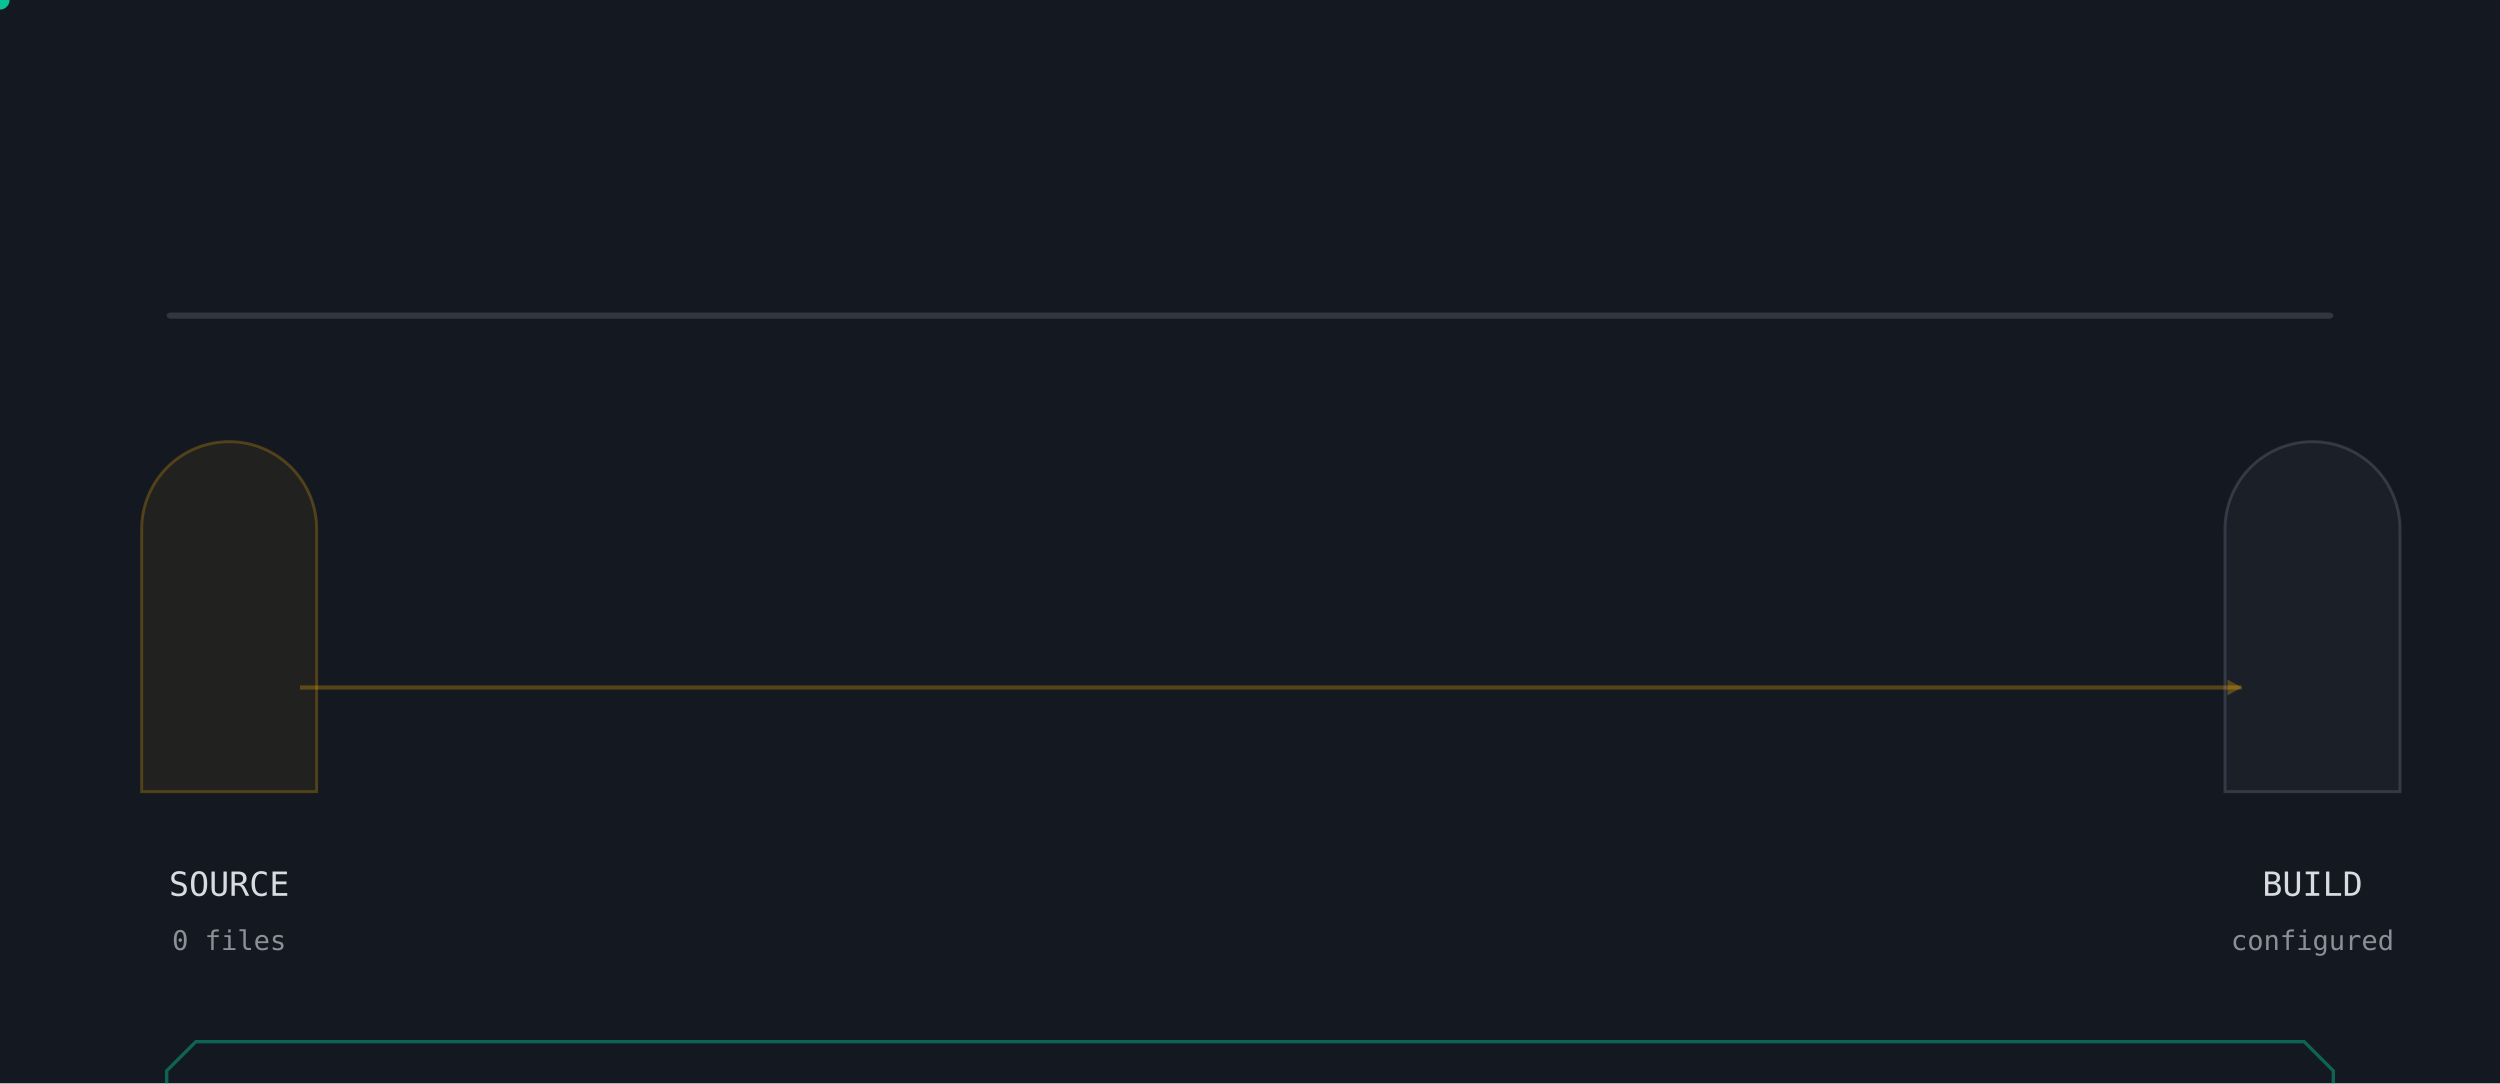
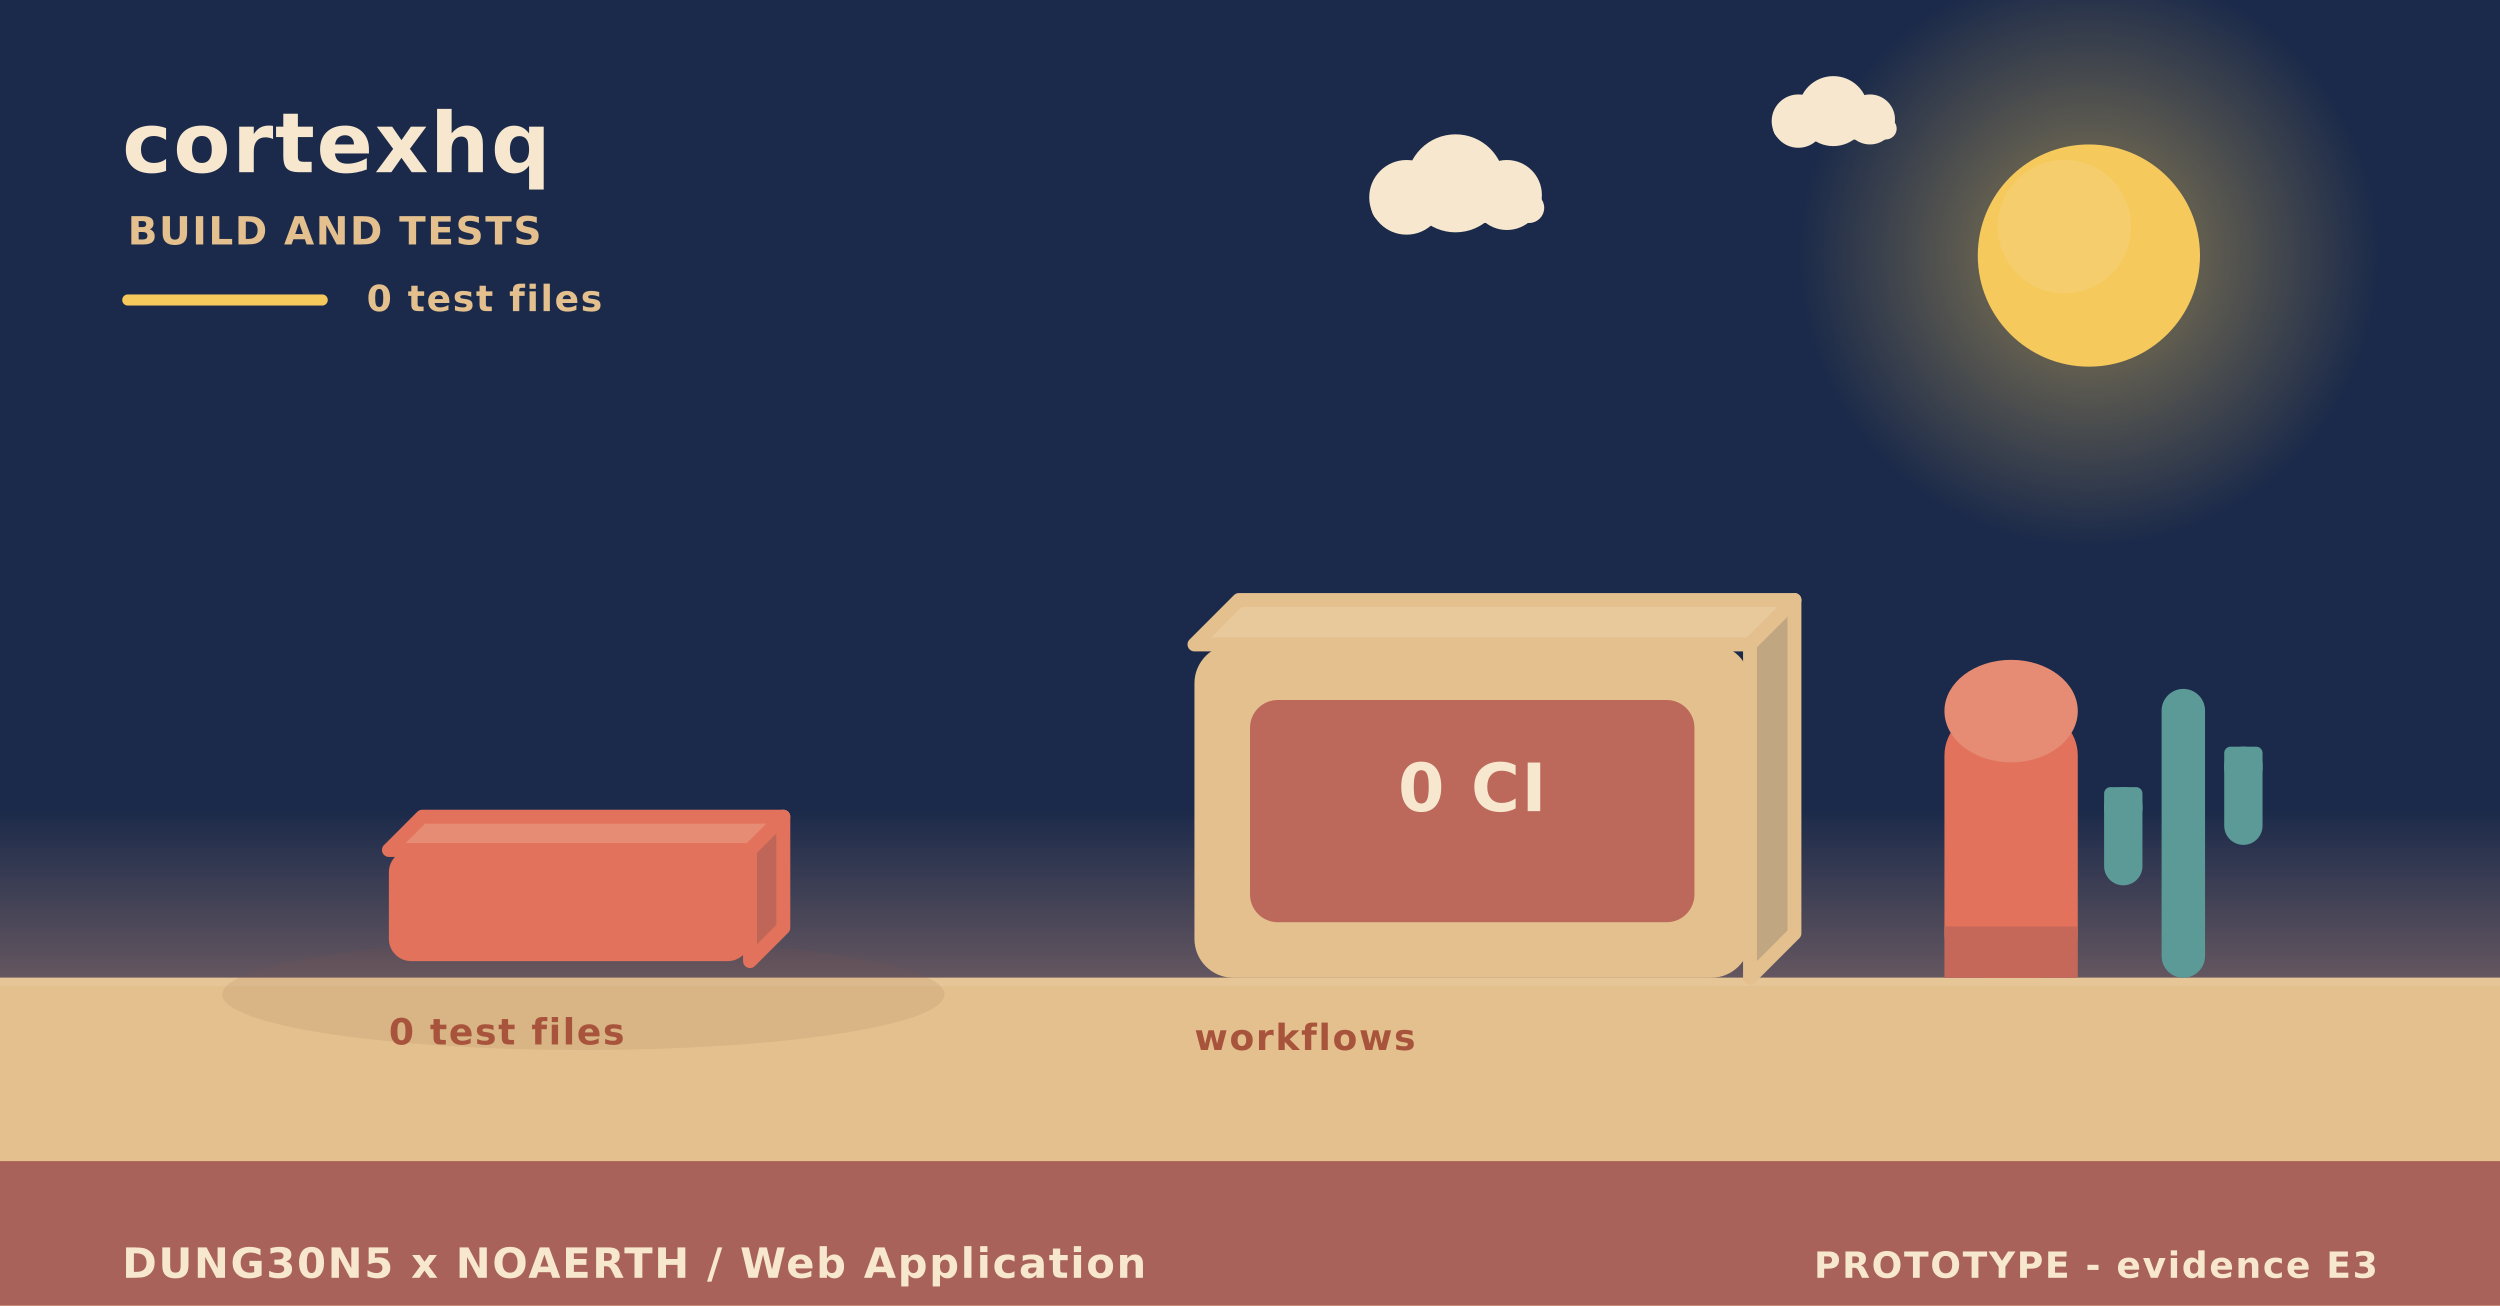
- <svg xmlns="http://www.w3.org/2000/svg" viewBox="0 0 1200 520" width="1200" height="520" role="img" aria-label="cortexhq build evidence">
-   <rect width="1200" height="520" fill="#141821" />
-   <defs>
-     <linearGradient id="gb" x1="0" y1="0" x2="1" y2="1">
-       <stop offset="0%" stop-color="#ffb703" />
-       <stop offset="100%" stop-color="#8d99ae" />
-     </linearGradient>
-   </defs>
-   <rect x="80.00" y="150.00" width="1040.00" height="3.00" rx="2.00" fill="rgba(238,241,246,0.140)" opacity="1.00" />
-   <path d="M68.00,380.00 L68.00,254.00 A42.00,42.00 0 0 1 152.00,254.00 L152.00,380.00 Z" fill="rgba(255,183,3,0.100)" opacity="0.55" stroke="rgba(255,183,3,0.450)" stroke-width="1.4" />
-   <polygon points="-192.26,189.00 -136.83,221.00 -136.83,157.00 -192.26,125.00" fill="#037c5d" opacity="0.95" />
-   <polygon points="-247.68,221.00 -192.26,253.00 -192.26,189.00 -247.68,157.00" fill="#6e7788" opacity="0.95" />
-   <polygon points="-192.26,125.00 -136.83,157.00 -192.26,189.00 -247.68,157.00" fill="#ffb703" opacity="0.95" />
-   <text x="110" y="430" font-family="ui-monospace,Menlo,monospace" font-size="16" fill="rgba(238,241,246,0.900)" text-anchor="middle">SOURCE</text>
-   <text x="110" y="456" font-family="ui-monospace,Menlo,monospace" font-size="13" fill="rgba(238,241,246,0.550)" text-anchor="middle">0 files</text>
-   <path d="M1068.00,380.00 L1068.00,254.00 A42.00,42.00 0 0 1 1152.00,254.00 L1152.00,380.00 Z" fill="rgba(141,153,174,0.100)" opacity="0.55" stroke="rgba(141,153,174,0.450)" stroke-width="1.4" />
-   <polygon points="673.77,689.00 729.19,721.00 729.19,657.00 673.77,625.00" fill="#037c5d" opacity="0.95" />
-   <polygon points="618.34,721.00 673.77,753.00 673.77,689.00 618.34,657.00" fill="#6e7788" opacity="0.95" />
-   <polygon points="673.77,625.00 729.19,657.00 673.77,689.00 618.34,657.00" fill="#8d99ae" opacity="0.95" />
-   <text x="1110" y="430" font-family="ui-monospace,Menlo,monospace" font-size="16" fill="rgba(238,241,246,0.900)" text-anchor="middle">BUILD</text>
-   <text x="1110" y="456" font-family="ui-monospace,Menlo,monospace" font-size="13" fill="rgba(238,241,246,0.550)" text-anchor="middle">configured</text>
-   <line x1="144.00" y1="330.00" x2="1076.00" y2="330.00" stroke="rgba(255,183,3,0.500)" stroke-width="2.00" opacity="0.55" />
-   <polygon points="1076.00,330.00 1069.20,326.20 1069.20,333.80" fill="rgba(255,183,3,0.500)" opacity="0.55" />
-   <g opacity="0.9">
-     <circle cx="0.00" cy="0.00" r="4.60" fill="#06d6a0" opacity="1.00" />
-     <animateTransform attributeName="transform" type="translate" values="144.00,330.00 1076.00,330.00" dur="6.0s" begin="0.0s" repeatCount="indefinite" />
-     <animateTransform attributeName="transform" type="translate" values="1076.00,330.00 144.00,330.00" dur="6.0s" begin="3.0s" repeatCount="indefinite" />
+ <svg xmlns="http://www.w3.org/2000/svg" width="900" height="470" viewBox="0 0 900 470" role="img" aria-label="cortexhq - how it is verified">
+   <linearGradient id="skyb" x1="0" y1="0" x2="0" y2="1">
+     <stop offset="0" stop-color="#1b2a4a" />
+     <stop offset="0.62" stop-color="#1b2a4a" />
+     <stop offset="1" stop-color="#f3ad8a" />
+   </linearGradient>
+   <rect width="900" height="470" fill="url(#skyb)" />
+   <radialGradient id="sunb">
+     <stop offset="0.35" stop-color="#f5c95c" stop-opacity="0.34" />
+     <stop offset="1" stop-color="#f5c95c" stop-opacity="0" />
+   </radialGradient>
+   <circle cx="752" cy="92" r="104" fill="url(#sunb)" />
+   <circle cx="752" cy="92" r="40" fill="#f5c95c" />
+   <circle cx="743.2" cy="81.6" r="24" fill="#f5d27e" opacity="0.5" />
+   <g>
+     <circle cx="524" cy="66" r="17.64" fill="#f6e7ce" />
+     <circle cx="506.36" cy="71.04" r="13.44" fill="#f6e7ce" />
+     <circle cx="542.48" cy="70.2" r="12.6" fill="#f6e7ce" />
+     <rect x="493.76" y="69.36" width="62.16" height="10.92" rx="5.46" fill="#f6e7ce" />
+     <animateTransform attributeName="transform" type="translate" values="0 0;24 0;0 0" dur="36s" begin="0s" repeatCount="indefinite" />
  </g>
-   <path d="M94.00,500.00 H1106.00 L1120.00,514.00 V546.00 L1106.00,560.00 H94.00 L80.00,546.00 V514.00 Z" fill="none" stroke="rgba(6,214,160,0.500)" stroke-width="1.60" opacity="0.80" />
-   <text x="600" y="536" font-family="ui-monospace,Menlo,monospace" font-size="16" fill="rgba(6,214,160,0.950)" text-anchor="middle">no test suite present in this repository — shown as measured, not implied</text>
+   <g>
+     <circle cx="660" cy="40" r="12.6" fill="#f6e7ce" />
+     <circle cx="647.4" cy="43.6" r="9.6" fill="#f6e7ce" />
+     <circle cx="673.2" cy="43" r="9" fill="#f6e7ce" />
+     <rect x="638.4" y="42.4" width="44.4" height="7.8" rx="3.9" fill="#f6e7ce" />
+     <animateTransform attributeName="transform" type="translate" values="0 0;-18 0;0 0" dur="46s" begin="3s" repeatCount="indefinite" />
+   </g>
+   <rect x="0" y="352" width="900" height="118" fill="#e3c08d" />
+   <rect x="0" y="352" width="900" height="3" fill="#e6c596" />
+   <text x="44" y="62" font-family="Verdana,DejaVu Sans,sans-serif" font-size="30" font-weight="700" letter-spacing="0.6" fill="#f6e7ce" text-anchor="start">cortexhq</text>
+   <text x="46" y="88" font-family="Verdana,DejaVu Sans,sans-serif" font-size="14" font-weight="700" letter-spacing="0.6" fill="#e3c08d" text-anchor="start">BUILD AND TESTS</text>
+   <rect x="44" y="106" width="74" height="4" rx="2" fill="#f5c95c" />
+   <text x="132" y="112" font-family="Verdana,DejaVu Sans,sans-serif" font-size="13" font-weight="700" letter-spacing="0.6" fill="#e3c08d" text-anchor="start">0 test files</text>
+   <ellipse cx="210" cy="358" rx="130" ry="20" fill="rgba(138,90,68,0.11)" />
+   <g>
+     <path d="M140,306 L270,306 L282,294 L152,294 Z" fill="#e68c74" stroke="#e2725b" stroke-width="5" stroke-linejoin="round" />
+     <path d="M270,306 L282,294 L282,334 L270,346 Z" fill="#c06658" stroke="#e2725b" stroke-width="5" stroke-linejoin="round" />
+     <rect x="140" y="306" width="130" height="40" rx="8" fill="#e2725b" />
+     <animateTransform attributeName="transform" type="translate" values="0 10;0 0" dur="0.8s" begin="0.5s" fill="freeze" />
+   </g>
+   <text x="140" y="376" font-family="Verdana,DejaVu Sans,sans-serif" font-size="13" font-weight="700" letter-spacing="0.6" fill="#a8543c" text-anchor="start">0 test files</text>
+   <path d="M430,232 L630,232 L646,216 L446,216 Z" fill="#e7c99b" stroke="#e3c08d" stroke-width="5" stroke-linejoin="round" />
+   <path d="M630,232 L646,216 L646,336 L630,352 Z" fill="#c1a682" stroke="#e3c08d" stroke-width="5" stroke-linejoin="round" />
+   <rect x="430" y="232" width="200" height="120" rx="14" fill="#e3c08d" />
+   <rect x="450" y="252" width="160" height="80" rx="10" fill="#ba6458" opacity="0.94" />
+   <text x="530" y="292" font-family="Verdana,DejaVu Sans,sans-serif" font-size="24" font-weight="700" letter-spacing="0.6" fill="#f6e7ce" text-anchor="middle">0 CI</text>
+   <text x="430" y="378" font-family="Verdana,DejaVu Sans,sans-serif" font-size="13" font-weight="700" letter-spacing="0.6" fill="#a8543c" text-anchor="start">workflows</text>
+   <rect x="700" y="256" width="48" height="96" rx="16" fill="#e2725b" />
+   <ellipse cx="724" cy="256" rx="24" ry="18.46" fill="#e68c74" />
+   <rect x="700" y="333.54" width="48" height="18.46" fill="#c66859" />
+   <rect x="778.18" y="248" width="15.64" height="104" rx="7.82" fill="#5b9a97" />
+   <rect x="757.48" y="283.36" width="13.8" height="35.36" rx="6.9" fill="#5b9a97" />
+   <rect x="757.48" y="283.36" width="13.8" height="10.4" rx="2.3" fill="#5b9a97" />
+   <rect x="800.72" y="268.8" width="13.8" height="35.36" rx="6.9" fill="#5b9a97" />
+   <rect x="800.72" y="268.8" width="13.8" height="10.4" rx="2.3" fill="#5b9a97" />
+   <rect x="0" y="418" width="900" height="52" rx="0" fill="#a65c56" opacity="0.94" />
+   <text x="44" y="460" font-family="Verdana,DejaVu Sans,sans-serif" font-size="15" font-weight="700" letter-spacing="0.6" fill="#f6e7ce" text-anchor="start">DUNG30N5 x NOAERTH  /  Web Application</text>
+   <text x="856" y="460" font-family="Verdana,DejaVu Sans,sans-serif" font-size="13" font-weight="700" letter-spacing="0.6" fill="#f6e7ce" text-anchor="end">PROTOTYPE  -  evidence E3</text>
</svg>
